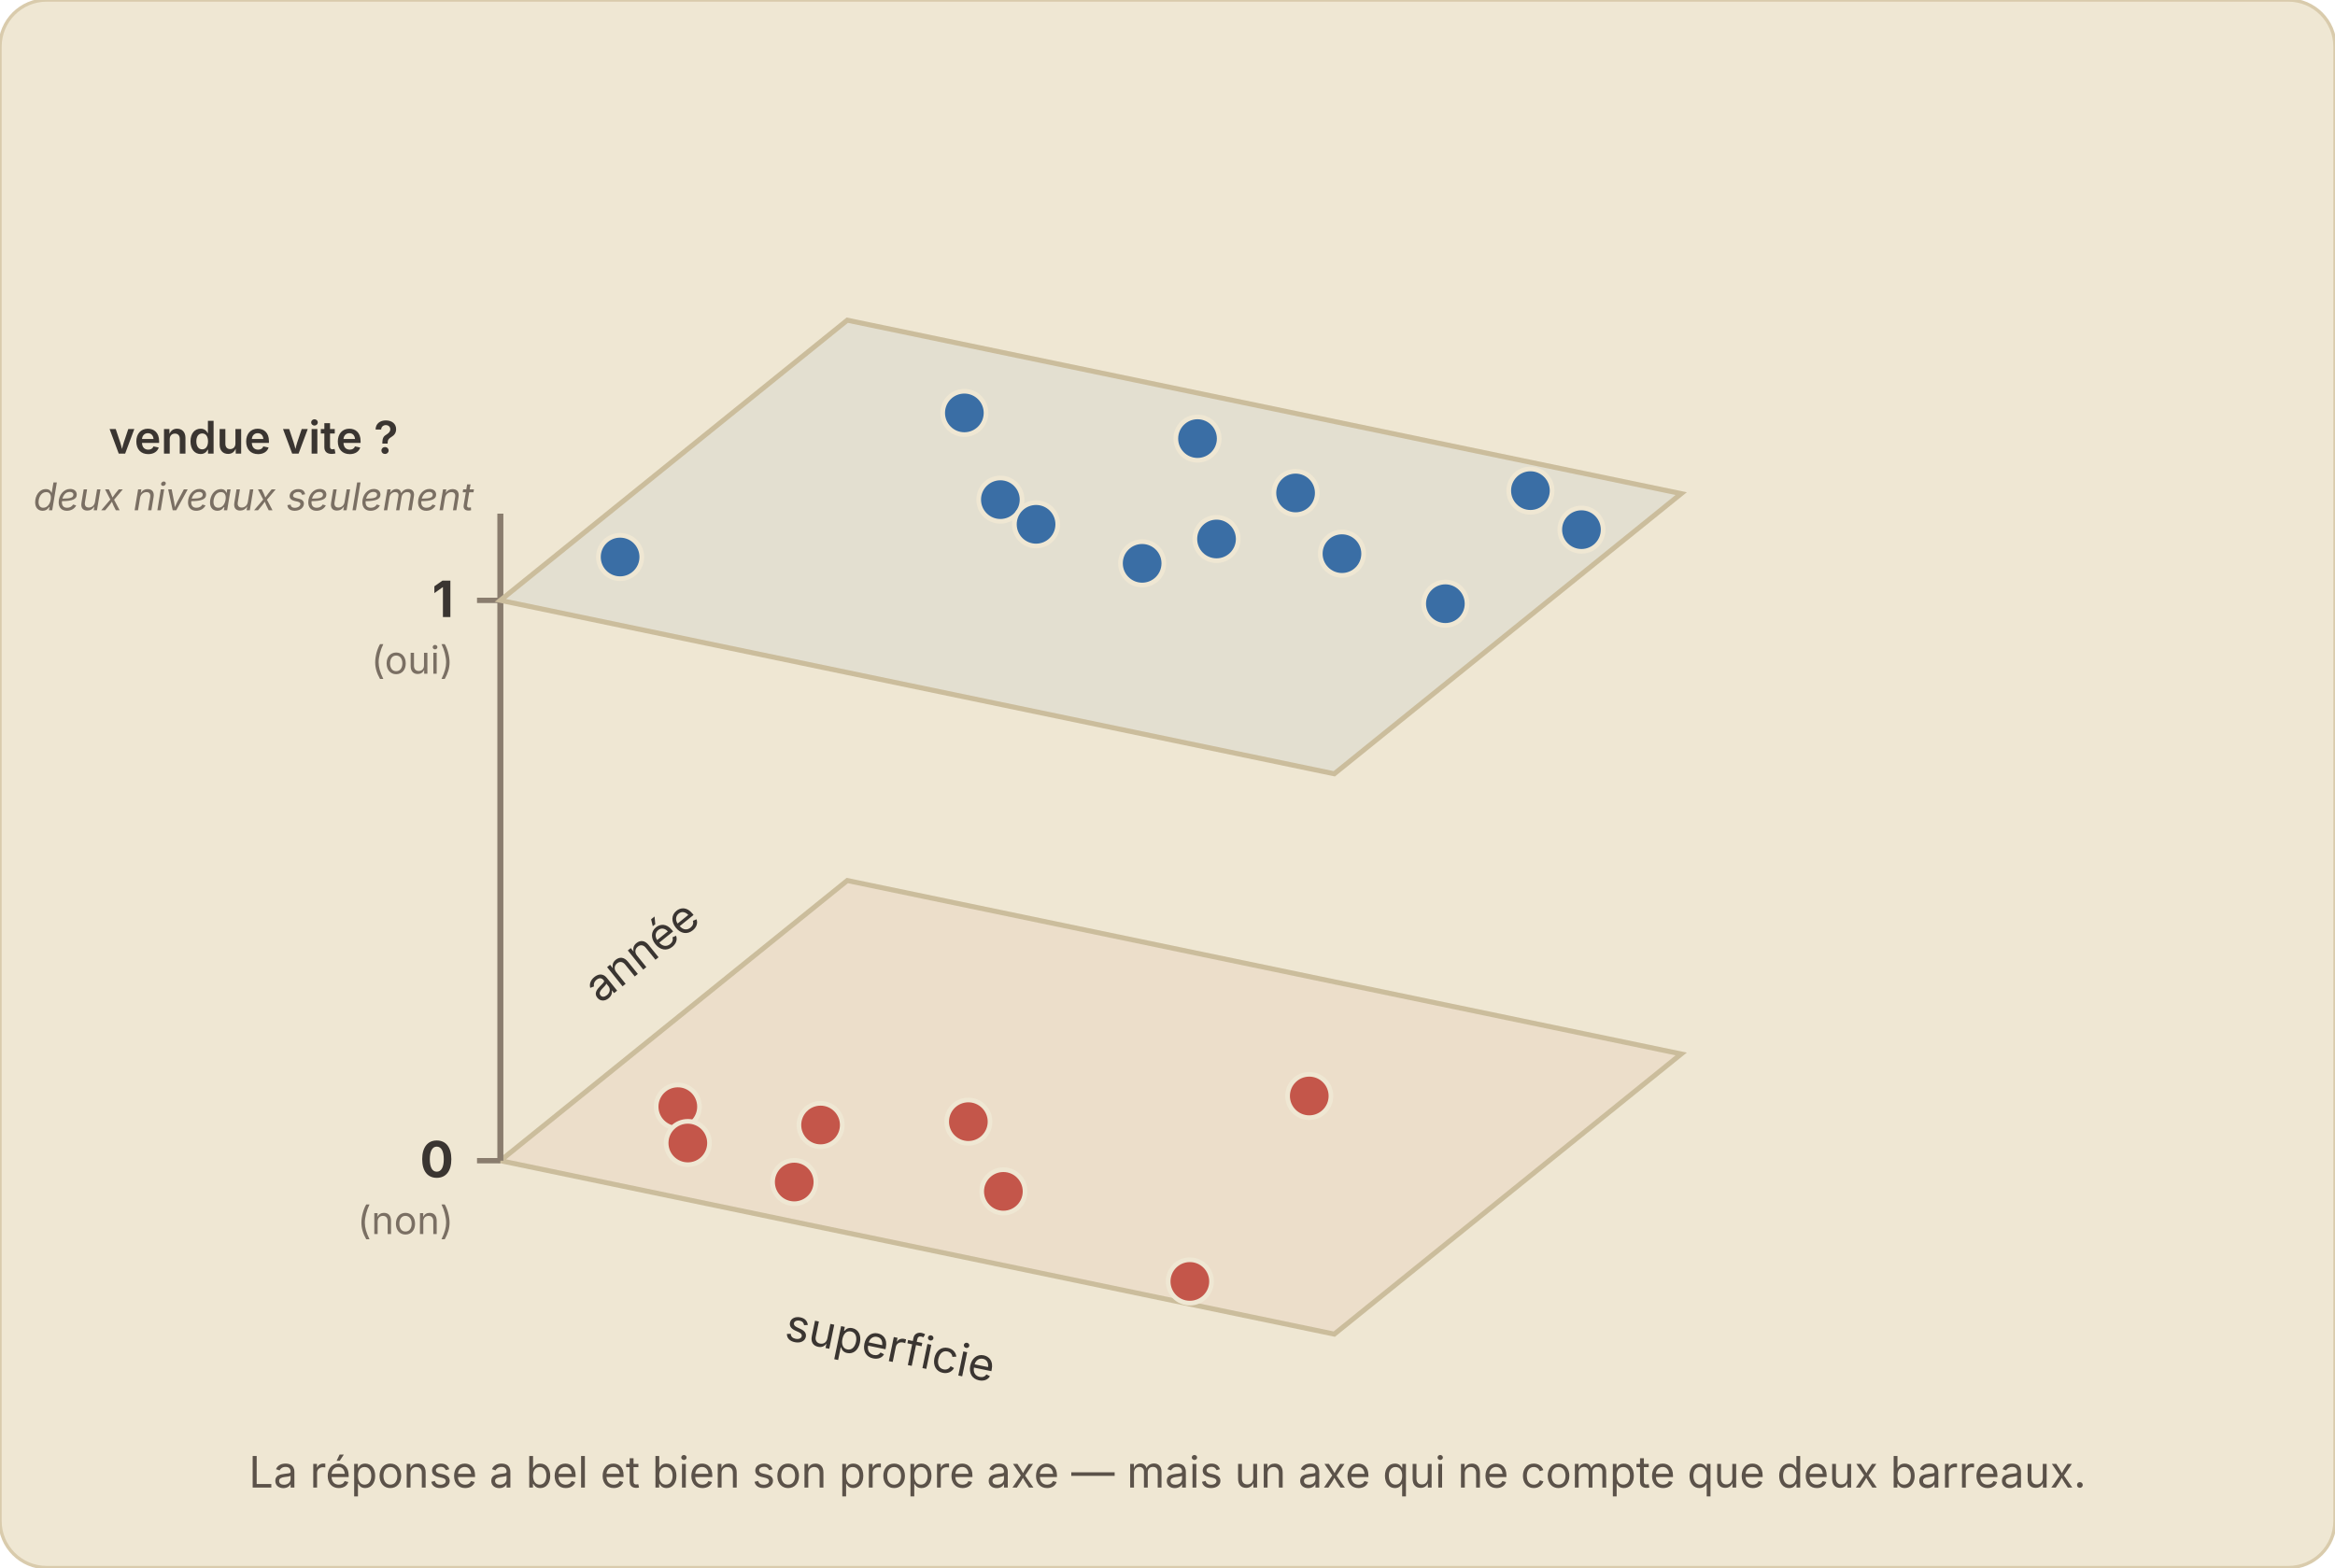
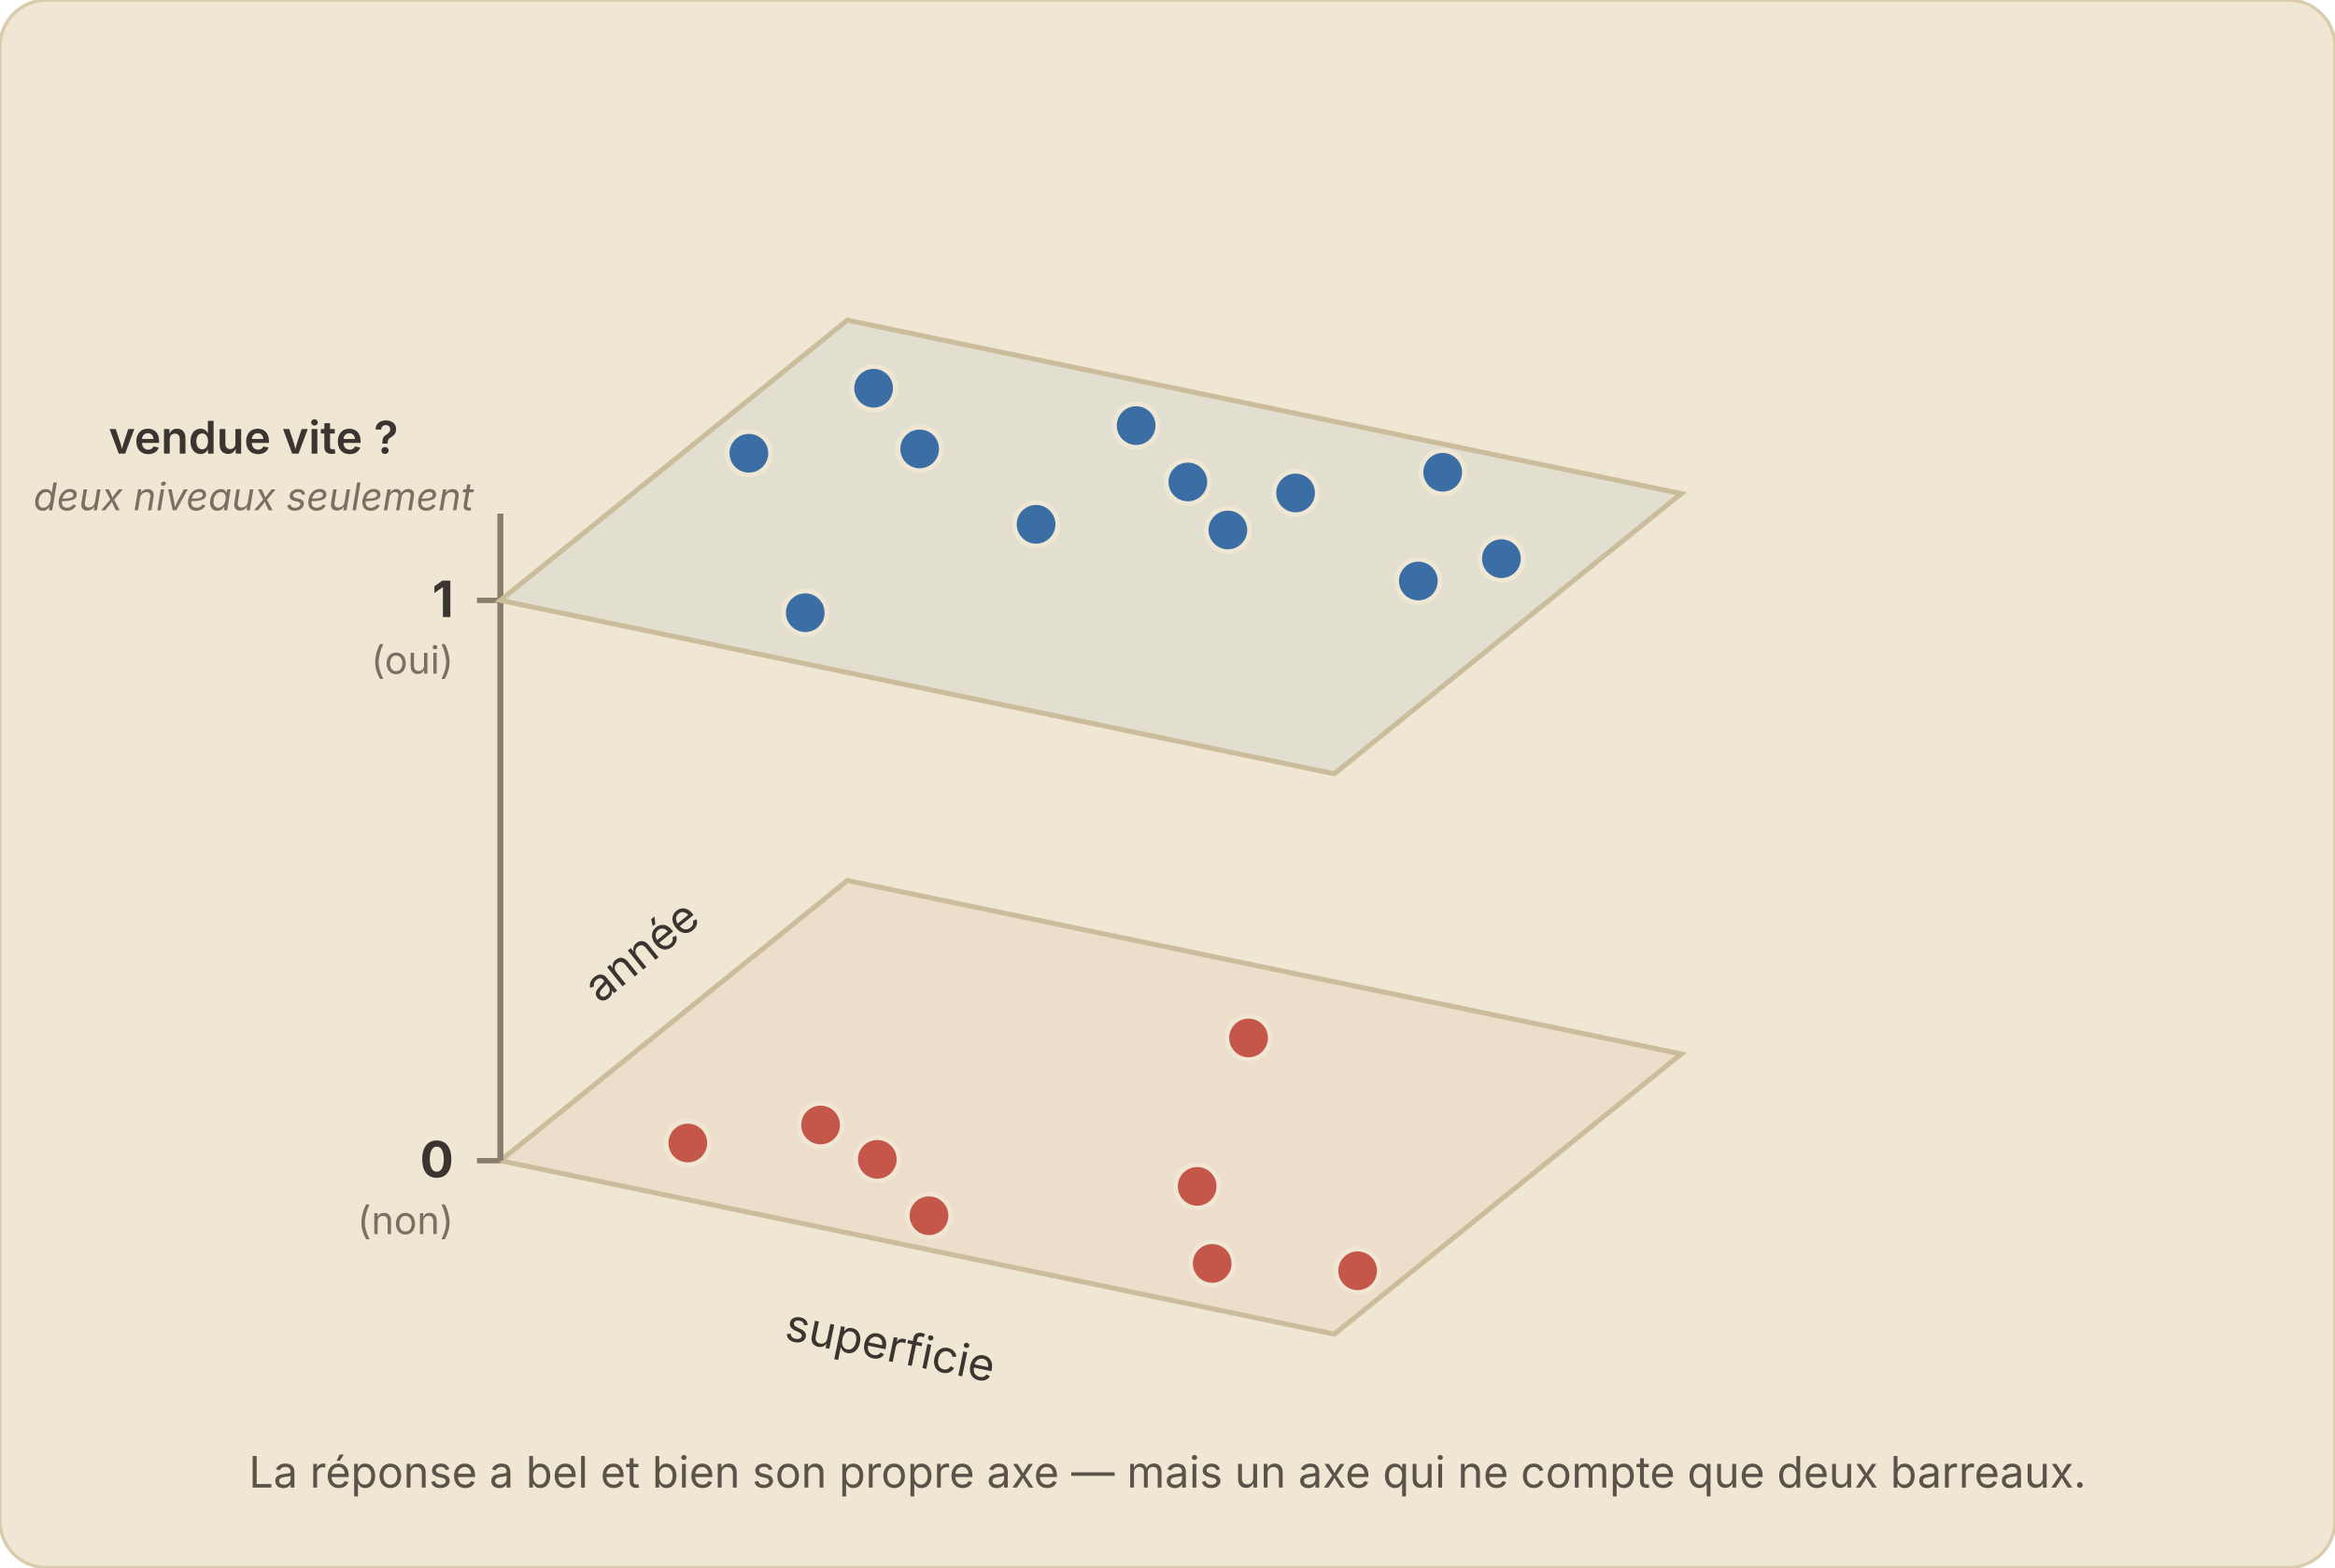
<svg xmlns="http://www.w3.org/2000/svg" viewBox="0 0 700 470" role="img" font-family="system-ui, -apple-system, sans-serif">
  <rect x="0" y="0" width="700" height="470" rx="14" fill="#efe7d3" stroke="#d9cbac" />
  <polygon points="150.0,348.0 400.0,400.0 504.0,316.0 254.0,264.0" fill="rgba(196,86,74,0.07)" stroke="#cbbd9c" stroke-width="1.5" />
  <g fill="#c4564a" stroke="#efe7d3" stroke-width="1.4">
-     <circle cx="203.2" cy="331.8" r="6.5" />
    <circle cx="206.2" cy="342.7" r="6.5" />
    <circle cx="246.0" cy="337.3" r="6.5" />
-     <circle cx="238.1" cy="354.4" r="6.5" />
-     <circle cx="290.3" cy="336.3" r="6.5" />
-     <circle cx="300.8" cy="357.2" r="6.5" />
-     <circle cx="392.5" cy="328.6" r="6.5" />
-     <circle cx="356.7" cy="384.2" r="6.5" />
+     <circle cx="263.0" cy="347.6" r="6.5" />
+     <circle cx="278.5" cy="364.5" r="6.5" />
+     <circle cx="374.3" cy="311.2" r="6.5" />
+     <circle cx="358.9" cy="355.7" r="6.5" />
+     <circle cx="363.4" cy="378.8" r="6.5" />
+     <circle cx="407.0" cy="381.0" r="6.5" />
  </g>
  <line x1="150.0" y1="348.0" x2="150.0" y2="154.0" stroke="#8a7d6e" stroke-width="1.8" />
  <line x1="143.0" y1="348.0" x2="150.0" y2="348.0" stroke="#8a7d6e" stroke-width="1.6" />
  <text x="136.0" y="353.0" font-size="15" fill="#3a3531" text-anchor="end" font-weight="700">0</text>
  <text x="136.0" y="370.0" font-size="11.5" fill="#7a6f63" text-anchor="end">(non)</text>
  <line x1="143.0" y1="180.0" x2="150.0" y2="180.0" stroke="#8a7d6e" stroke-width="1.6" />
  <text x="136.0" y="185.0" font-size="15" fill="#3a3531" text-anchor="end" font-weight="700">1</text>
  <text x="136.0" y="202.0" font-size="11.5" fill="#7a6f63" text-anchor="end">(oui)</text>
  <text x="76.0" y="136.0" font-size="13.5" fill="#3a3531" text-anchor="middle" font-weight="600">vendue vite ?</text>
  <text x="76.0" y="153.0" font-size="11.5" fill="#7a6f63" text-anchor="middle" font-style="italic">deux niveaux seulement</text>
  <polygon points="150.0,180.0 400.0,232.0 504.0,148.0 254.0,96.0" fill="rgba(58,110,165,0.07)" stroke="#cbbd9c" stroke-width="1.5" />
  <g fill="#3a6ea5" stroke="#efe7d3" stroke-width="1.4">
-     <circle cx="185.9" cy="167.0" r="6.5" />
-     <circle cx="289.1" cy="123.8" r="6.5" />
-     <circle cx="299.9" cy="149.8" r="6.5" />
+     <circle cx="224.5" cy="135.9" r="6.5" />
+     <circle cx="261.9" cy="116.4" r="6.5" />
+     <circle cx="275.7" cy="134.6" r="6.5" />
+     <circle cx="241.4" cy="183.7" r="6.5" />
+     <circle cx="340.6" cy="127.6" r="6.5" />
    <circle cx="310.6" cy="157.2" r="6.5" />
-     <circle cx="359.0" cy="131.5" r="6.5" />
-     <circle cx="342.4" cy="168.9" r="6.5" />
-     <circle cx="364.7" cy="161.6" r="6.5" />
+     <circle cx="356.1" cy="144.5" r="6.5" />
+     <circle cx="368.1" cy="158.9" r="6.5" />
    <circle cx="388.4" cy="147.8" r="6.5" />
-     <circle cx="402.3" cy="166.0" r="6.5" />
-     <circle cx="458.8" cy="147.1" r="6.5" />
-     <circle cx="433.3" cy="181.0" r="6.5" />
-     <circle cx="474.1" cy="158.8" r="6.5" />
+     <circle cx="432.5" cy="141.6" r="6.5" />
+     <circle cx="425.2" cy="174.2" r="6.5" />
+     <circle cx="450.1" cy="167.5" r="6.5" />
  </g>
  <text x="266.0" y="408.0" font-size="13.5" fill="#3a3531" text-anchor="middle" transform="rotate(11.7 266.0 408.0)">superficie</text>
  <text x="195.2" y="288.8" font-size="13.5" fill="#3a3531" text-anchor="middle" transform="rotate(-38.9 195.2 288.8)">année</text>
  <text x="350" y="446" font-size="13" fill="#5b5249" text-anchor="middle">La réponse a bel et bien son propre axe — mais un axe qui ne compte que deux barreaux.</text>
</svg>
